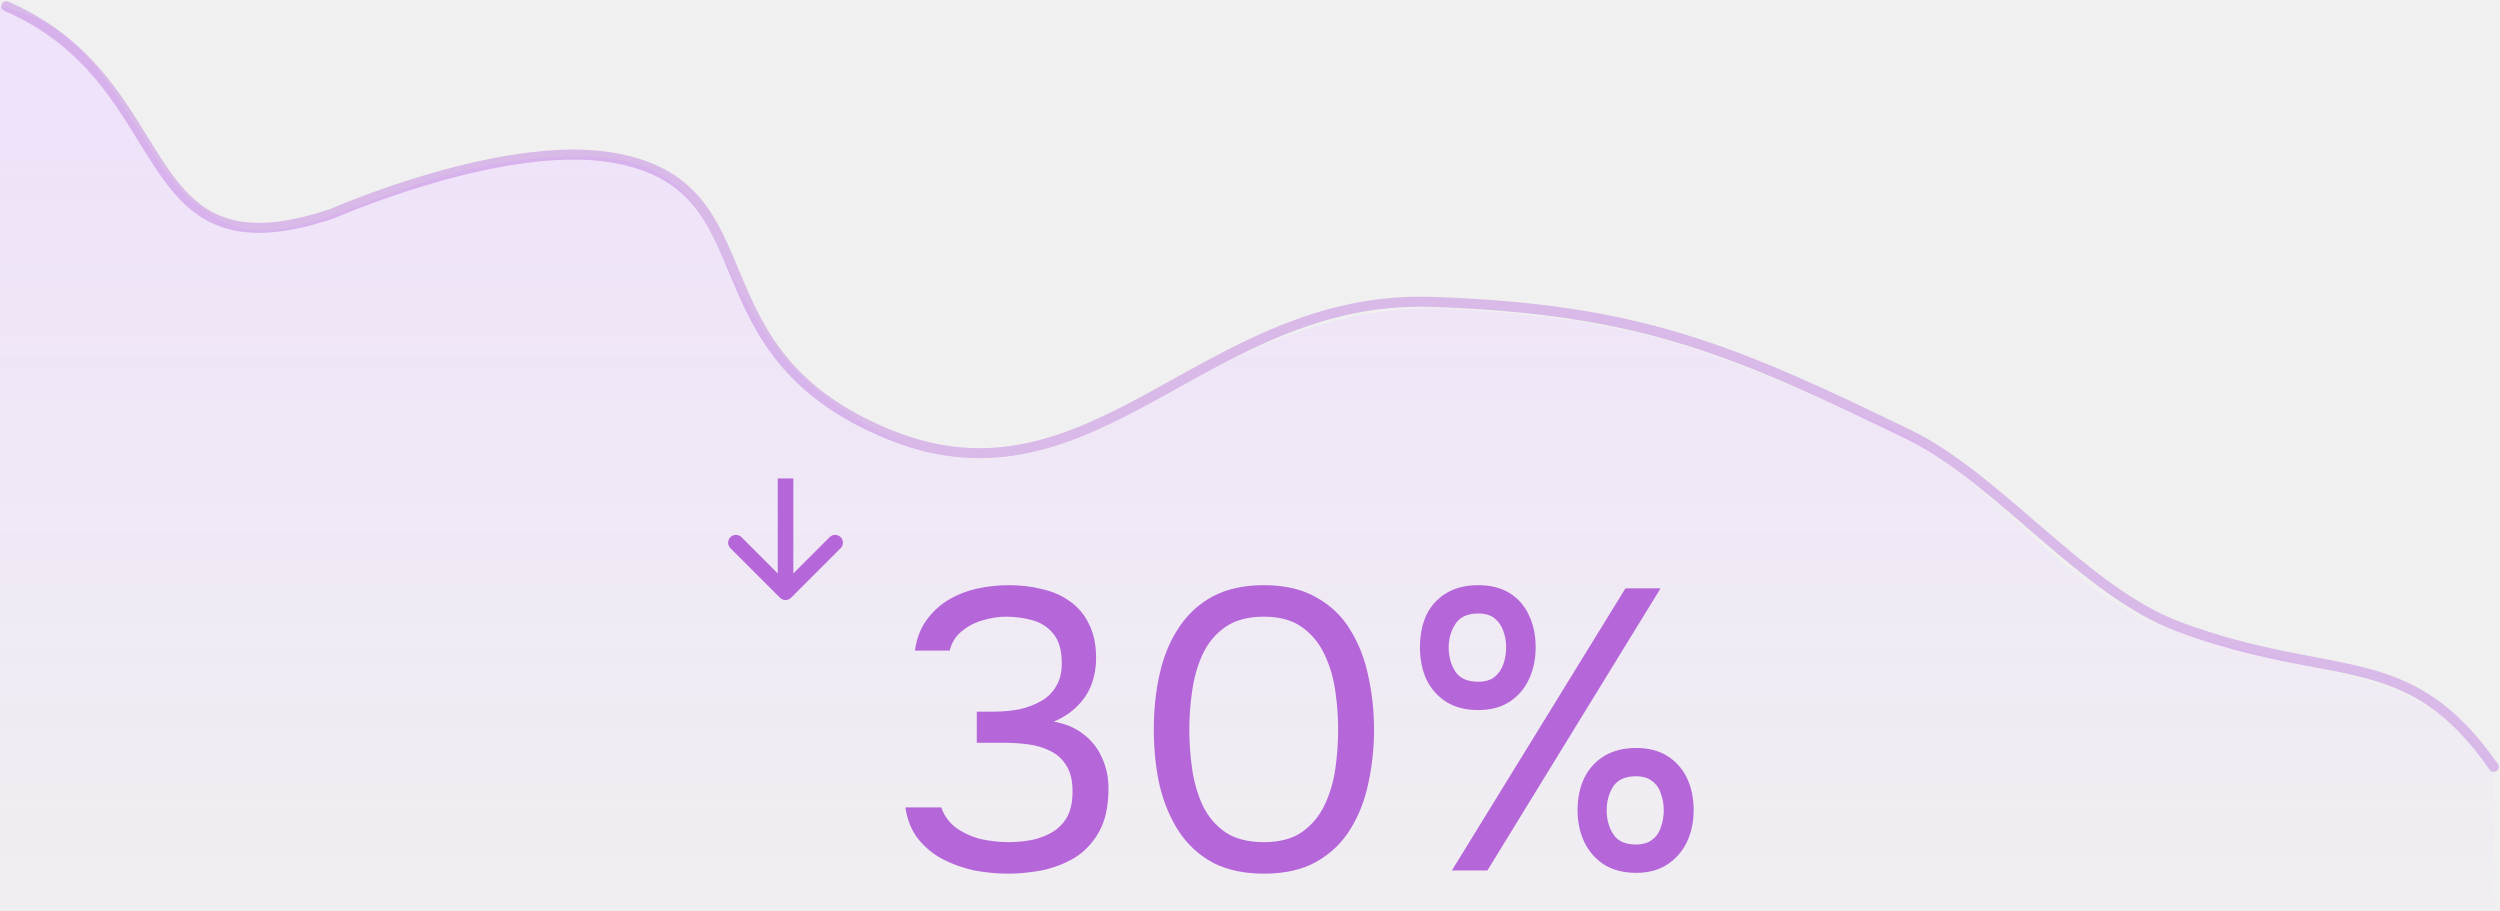
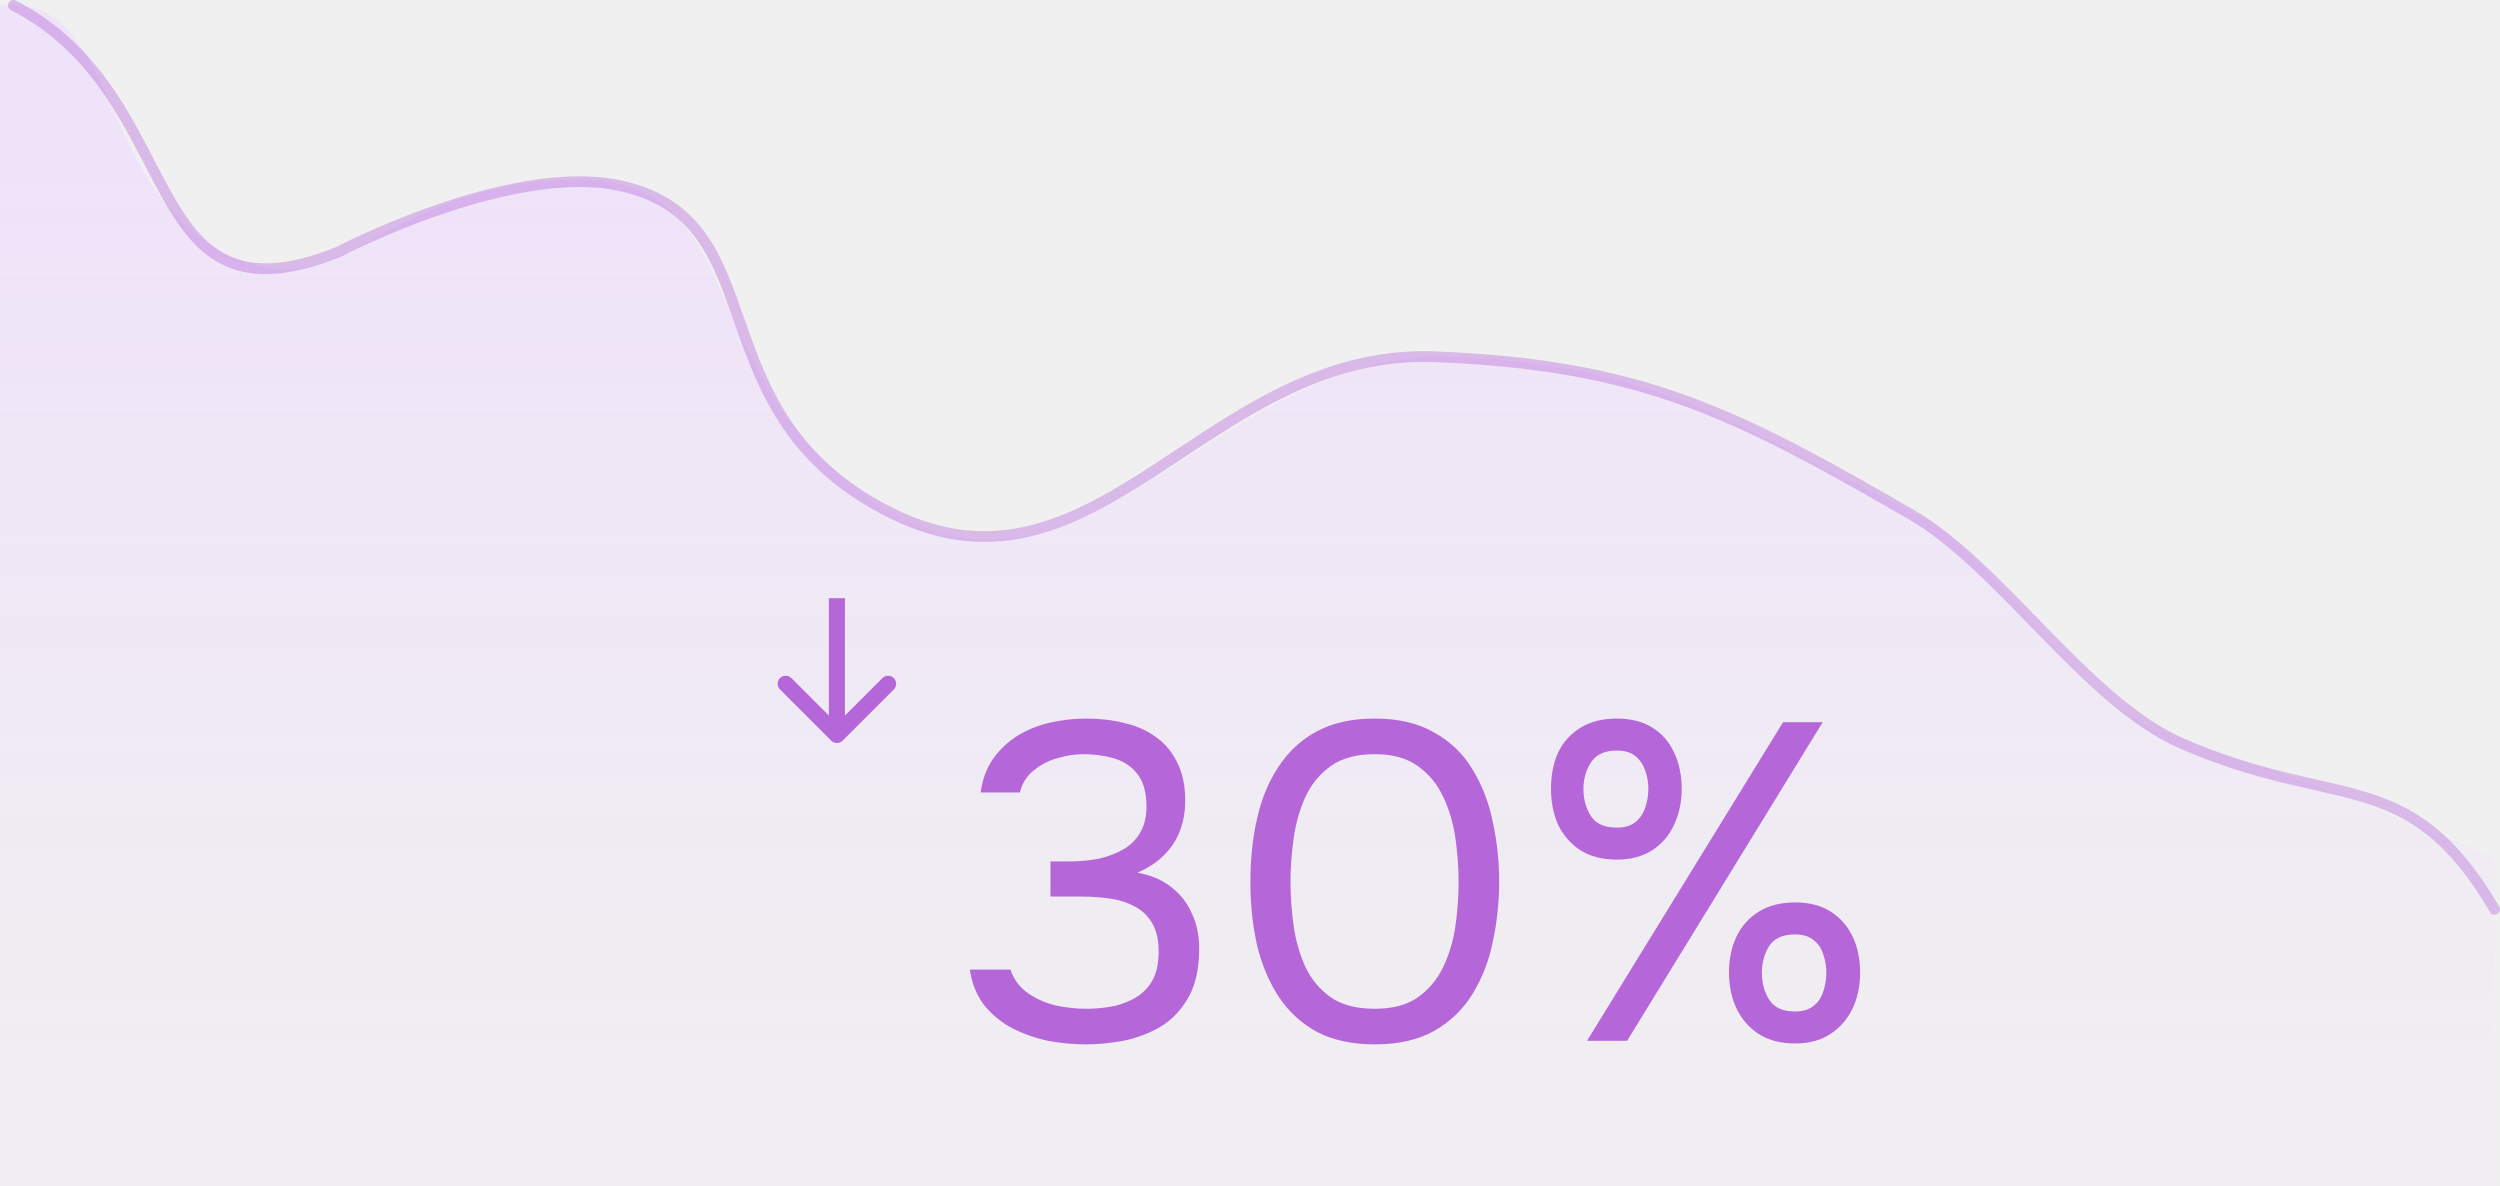
- <svg xmlns="http://www.w3.org/2000/svg" width="401" height="146" viewBox="0 0 401 146" fill="none">
-   <g clip-path="url(#clip0_284_2)">
-     <path d="M92.903 25.081C63.297 25.081 48.771 42.111 35.556 35.394C27.921 31.514 25.515 25.832 22.222 20.81C16.332 11.829 11.877 3.501 0 1V164H400V124.226C400 124.226 397.752 117.503 387.407 112.294C378.826 107.972 363.75 105.559 348.148 101.024C332.743 96.546 317.602 74.635 302.963 68.541C274.036 56.498 265.788 51.479 232.688 49.531C217.778 48.653 203.672 54.104 191.852 60.586C175.347 69.635 160.545 78.979 142.222 69.867C108.592 53.142 122.509 25.081 92.903 25.081Z" fill="url(#paint0_linear_284_2)" />
-     <path d="M1 1C29.469 13.309 20.481 45.239 53.194 34.305C53.194 34.305 80.376 22.329 98.054 25.255C124.571 29.644 109.79 56.327 142.611 69.7C175.433 83.073 193.16 47.215 229.616 48.424C262.966 49.531 277.928 56.027 306.14 69.7C320.582 76.699 334.275 94.905 349.532 100.555C374.538 109.816 386.17 103.214 400 123" stroke="#B567DA" stroke-opacity="0.4" stroke-width="1.608" stroke-linecap="round" />
-     <path d="M125.116 95.884C125.604 96.372 126.396 96.372 126.884 95.884L134.839 87.929C135.327 87.441 135.327 86.649 134.839 86.161C134.351 85.673 133.559 85.673 133.071 86.161L126 93.232L118.929 86.161C118.441 85.673 117.649 85.673 117.161 86.161C116.673 86.649 116.673 87.441 117.161 87.929L125.116 95.884ZM127.25 78V76.75H124.75V78H127.25ZM127.25 95V78H124.75V95H127.25Z" fill="#B567DA" />
-     <path d="M161.733 140.133C159.941 140.133 158.128 139.962 156.293 139.621C154.501 139.237 152.816 138.64 151.237 137.829C149.701 137.018 148.379 135.93 147.269 134.565C146.203 133.2 145.52 131.514 145.221 129.509H150.981C151.493 130.96 152.347 132.09 153.541 132.901C154.736 133.712 156.059 134.288 157.509 134.629C159.003 134.928 160.432 135.077 161.797 135.077C162.779 135.077 163.845 134.992 164.997 134.821C166.149 134.65 167.259 134.288 168.325 133.733C169.435 133.178 170.331 132.368 171.013 131.301C171.696 130.192 172.037 128.741 172.037 126.949C172.037 125.242 171.717 123.877 171.077 122.853C170.437 121.786 169.584 120.997 168.517 120.485C167.451 119.93 166.256 119.568 164.933 119.397C163.653 119.226 162.352 119.141 161.029 119.141H156.677V114.149H159.301C160.795 114.149 162.203 114.021 163.525 113.765C164.848 113.466 166.021 113.018 167.045 112.421C168.069 111.824 168.859 111.034 169.413 110.053C170.011 109.072 170.309 107.856 170.309 106.405C170.309 104.314 169.861 102.736 168.965 101.669C168.112 100.602 167.003 99.877 165.637 99.493C164.272 99.109 162.843 98.917 161.349 98.917C160.155 98.917 158.917 99.109 157.637 99.493C156.4 99.835 155.291 100.41 154.309 101.221C153.328 101.989 152.667 103.034 152.325 104.357H146.757C147.013 102.48 147.611 100.88 148.549 99.557C149.488 98.235 150.64 97.147 152.005 96.293C153.413 95.44 154.949 94.821 156.613 94.437C158.32 94.053 160.048 93.861 161.797 93.861C163.717 93.861 165.509 94.075 167.173 94.501C168.88 94.885 170.373 95.547 171.653 96.485C172.933 97.381 173.936 98.576 174.661 100.069C175.429 101.562 175.813 103.376 175.813 105.509C175.813 107.088 175.557 108.538 175.045 109.861C174.533 111.184 173.765 112.336 172.741 113.317C171.76 114.298 170.523 115.109 169.029 115.749C170.949 116.09 172.549 116.773 173.829 117.797C175.152 118.821 176.133 120.08 176.773 121.573C177.456 123.024 177.797 124.666 177.797 126.501C177.797 129.36 177.285 131.685 176.261 133.477C175.237 135.269 173.915 136.656 172.293 137.637C170.672 138.576 168.923 139.237 167.045 139.621C165.168 139.962 163.397 140.133 161.733 140.133ZM202.734 140.133C199.577 140.133 196.867 139.557 194.606 138.405C192.387 137.21 190.574 135.568 189.166 133.477C187.758 131.344 186.713 128.89 186.03 126.117C185.39 123.301 185.07 120.272 185.07 117.029C185.07 113.786 185.39 110.778 186.03 108.005C186.67 105.189 187.694 102.736 189.102 100.645C190.51 98.512 192.323 96.848 194.542 95.653C196.803 94.459 199.534 93.861 202.734 93.861C206.105 93.861 208.921 94.523 211.182 95.845C213.486 97.125 215.299 98.875 216.622 101.093C217.987 103.312 218.947 105.808 219.502 108.581C220.099 111.312 220.398 114.128 220.398 117.029C220.398 119.93 220.099 122.768 219.502 125.541C218.947 128.272 217.987 130.746 216.622 132.965C215.299 135.141 213.486 136.89 211.182 138.213C208.921 139.493 206.105 140.133 202.734 140.133ZM202.734 135.077C205.251 135.077 207.278 134.544 208.814 133.477C210.393 132.368 211.609 130.917 212.462 129.125C213.315 127.333 213.891 125.392 214.19 123.301C214.489 121.168 214.638 119.077 214.638 117.029C214.638 115.024 214.489 112.976 214.19 110.885C213.891 108.752 213.315 106.789 212.462 104.997C211.609 103.162 210.393 101.69 208.814 100.581C207.278 99.472 205.251 98.917 202.734 98.917C200.174 98.917 198.105 99.472 196.526 100.581C194.947 101.69 193.731 103.162 192.878 104.997C192.067 106.789 191.513 108.752 191.214 110.885C190.915 112.976 190.766 115.024 190.766 117.029C190.766 119.077 190.915 121.168 191.214 123.301C191.513 125.392 192.067 127.333 192.878 129.125C193.731 130.917 194.947 132.368 196.526 133.477C198.105 134.544 200.174 135.077 202.734 135.077ZM232.88 139.621L260.72 94.373H266.352L238.576 139.621H232.88ZM262.448 140.005C260.4 140.005 258.672 139.557 257.264 138.661C255.899 137.765 254.854 136.57 254.128 135.077C253.403 133.541 253.04 131.834 253.04 129.957C253.04 127.994 253.403 126.266 254.128 124.773C254.854 123.28 255.92 122.106 257.328 121.253C258.736 120.4 260.443 119.973 262.448 119.973C264.411 119.973 266.075 120.4 267.44 121.253C268.806 122.106 269.851 123.28 270.576 124.773C271.302 126.266 271.664 127.994 271.664 129.957C271.664 131.834 271.302 133.541 270.576 135.077C269.851 136.57 268.806 137.765 267.44 138.661C266.075 139.557 264.411 140.005 262.448 140.005ZM262.384 135.461C263.494 135.461 264.368 135.205 265.008 134.693C265.691 134.181 266.16 133.498 266.416 132.645C266.715 131.792 266.864 130.896 266.864 129.957C266.864 129.018 266.715 128.144 266.416 127.333C266.16 126.48 265.691 125.797 265.008 125.285C264.368 124.773 263.494 124.517 262.384 124.517C260.678 124.517 259.462 125.072 258.736 126.181C258.054 127.29 257.712 128.549 257.712 129.957C257.712 131.45 258.075 132.752 258.8 133.861C259.526 134.928 260.72 135.461 262.384 135.461ZM237.104 113.893C235.056 113.893 233.328 113.445 231.92 112.549C230.555 111.653 229.51 110.458 228.784 108.965C228.102 107.429 227.76 105.722 227.76 103.845C227.76 101.882 228.102 100.154 228.784 98.661C229.51 97.168 230.576 95.995 231.984 95.141C233.392 94.288 235.099 93.861 237.104 93.861C239.11 93.861 240.795 94.288 242.16 95.141C243.526 95.995 244.55 97.168 245.232 98.661C245.958 100.154 246.32 101.882 246.32 103.845C246.32 105.722 245.958 107.429 245.232 108.965C244.55 110.458 243.526 111.653 242.16 112.549C240.795 113.445 239.11 113.893 237.104 113.893ZM237.104 109.349C238.214 109.349 239.088 109.093 239.728 108.581C240.368 108.069 240.838 107.386 241.136 106.533C241.435 105.68 241.584 104.784 241.584 103.845C241.584 102.906 241.435 102.032 241.136 101.221C240.838 100.368 240.368 99.685 239.728 99.173C239.088 98.661 238.214 98.405 237.104 98.405C235.398 98.405 234.182 98.96 233.456 100.069C232.731 101.178 232.368 102.437 232.368 103.845C232.368 105.338 232.731 106.64 233.456 107.749C234.182 108.816 235.398 109.349 237.104 109.349Z" fill="#B567DA" />
-   </g>
+ <svg xmlns="http://www.w3.org/2000/svg" width="466" height="221" viewBox="0 0 466 221" fill="none">
+   <path d="M48 49.499C16.633 40.273 24 -1.499 0 0.998V220.999H465V159.94C465 159.94 443.5 150 403.5 136.5C385.591 130.456 373.145 103.48 356.128 95.254C322.5 79 309.036 67.958 270.5 66.5C228.319 64.904 203.15 116.68 166.595 95.573C127.5 73 141.5 33.5 108 33.5C74.5 33.5 65 54.499 48 49.499Z" fill="url(#paint0_linear_313_21)" />
+   <path d="M2.5 1C35.5 18 25.082 62.1 63 46.998C63 46.998 94.509 30.459 115 34.5C145.737 40.562 128.603 77.415 166.648 95.885C204.693 114.354 225.242 64.829 267.5 66.5C306.157 68.028 323.5 77 356.203 95.885C372.943 105.551 388.815 130.696 406.5 138.5C435.486 151.291 448.969 142.172 465 169.5" stroke="#B567DA" stroke-opacity="0.4" stroke-width="2" stroke-linecap="round" />
+   <path d="M154.939 138.061C155.525 138.646 156.475 138.646 157.061 138.061L166.607 128.515C167.192 127.929 167.192 126.979 166.607 126.393C166.021 125.808 165.071 125.808 164.485 126.393L156 134.879L147.515 126.393C146.929 125.808 145.979 125.808 145.393 126.393C144.808 126.979 144.808 127.929 145.393 128.515L154.939 138.061ZM157.5 113L157.5 111.5L154.5 111.5L154.5 113L157.5 113ZM157.5 137L157.5 113L154.5 113L154.5 137L157.5 137Z" fill="#B567DA" />
+   <path d="M202.444 194.672C200.092 194.672 197.712 194.448 195.304 194C192.952 193.496 190.74 192.712 188.668 191.648C186.652 190.584 184.916 189.156 183.46 187.364C182.06 185.572 181.164 183.36 180.772 180.728H188.332C189.004 182.632 190.124 184.116 191.692 185.18C193.26 186.244 194.996 187 196.9 187.448C198.86 187.84 200.736 188.036 202.528 188.036C203.816 188.036 205.216 187.924 206.728 187.7C208.24 187.476 209.696 187 211.096 186.272C212.552 185.544 213.728 184.48 214.624 183.08C215.52 181.624 215.968 179.72 215.968 177.368C215.968 175.128 215.548 173.336 214.708 171.992C213.868 170.592 212.748 169.556 211.348 168.884C209.948 168.156 208.38 167.68 206.644 167.456C204.964 167.232 203.256 167.12 201.52 167.12H195.808V160.568H199.252C201.212 160.568 203.06 160.4 204.796 160.064C206.532 159.672 208.072 159.084 209.416 158.3C210.76 157.516 211.796 156.48 212.524 155.192C213.308 153.904 213.7 152.308 213.7 150.404C213.7 147.66 213.112 145.588 211.936 144.188C210.816 142.788 209.36 141.836 207.568 141.332C205.776 140.828 203.9 140.576 201.94 140.576C200.372 140.576 198.748 140.828 197.068 141.332C195.444 141.78 193.988 142.536 192.7 143.6C191.412 144.608 190.544 145.98 190.096 147.716H182.788C183.124 145.252 183.908 143.152 185.14 141.416C186.372 139.68 187.884 138.252 189.676 137.132C191.524 136.012 193.54 135.2 195.724 134.696C197.964 134.192 200.232 133.94 202.528 133.94C205.048 133.94 207.4 134.22 209.584 134.78C211.824 135.284 213.784 136.152 215.464 137.384C217.144 138.56 218.46 140.128 219.412 142.088C220.42 144.048 220.924 146.428 220.924 149.228C220.924 151.3 220.588 153.204 219.916 154.94C219.244 156.676 218.236 158.188 216.892 159.476C215.604 160.764 213.98 161.828 212.02 162.668C214.54 163.116 216.64 164.012 218.32 165.356C220.056 166.7 221.344 168.352 222.184 170.312C223.08 172.216 223.528 174.372 223.528 176.78C223.528 180.532 222.856 183.584 221.512 185.936C220.168 188.288 218.432 190.108 216.304 191.396C214.176 192.628 211.88 193.496 209.416 194C206.952 194.448 204.628 194.672 202.444 194.672ZM256.257 194.672C252.113 194.672 248.557 193.916 245.589 192.404C242.677 190.836 240.297 188.68 238.449 185.936C236.601 183.136 235.229 179.916 234.333 176.276C233.493 172.58 233.073 168.604 233.073 164.348C233.073 160.092 233.493 156.144 234.333 152.504C235.173 148.808 236.517 145.588 238.365 142.844C240.213 140.044 242.593 137.86 245.505 136.292C248.473 134.724 252.057 133.94 256.257 133.94C260.681 133.94 264.377 134.808 267.345 136.544C270.369 138.224 272.749 140.52 274.485 143.432C276.277 146.344 277.537 149.62 278.265 153.26C279.049 156.844 279.441 160.54 279.441 164.348C279.441 168.156 279.049 171.88 278.265 175.52C277.537 179.104 276.277 182.352 274.485 185.264C272.749 188.12 270.369 190.416 267.345 192.152C264.377 193.832 260.681 194.672 256.257 194.672ZM256.257 188.036C259.561 188.036 262.221 187.336 264.237 185.936C266.309 184.48 267.905 182.576 269.025 180.224C270.145 177.872 270.901 175.324 271.293 172.58C271.685 169.78 271.881 167.036 271.881 164.348C271.881 161.716 271.685 159.028 271.293 156.284C270.901 153.484 270.145 150.908 269.025 148.556C267.905 146.148 266.309 144.216 264.237 142.76C262.221 141.304 259.561 140.576 256.257 140.576C252.897 140.576 250.181 141.304 248.109 142.76C246.037 144.216 244.441 146.148 243.321 148.556C242.257 150.908 241.529 153.484 241.137 156.284C240.745 159.028 240.549 161.716 240.549 164.348C240.549 167.036 240.745 169.78 241.137 172.58C241.529 175.324 242.257 177.872 243.321 180.224C244.441 182.576 246.037 184.48 248.109 185.936C250.181 187.336 252.897 188.036 256.257 188.036ZM295.824 194L332.364 134.612H339.756L303.3 194H295.824ZM334.632 194.504C331.944 194.504 329.676 193.916 327.828 192.74C326.036 191.564 324.664 189.996 323.712 188.036C322.76 186.02 322.284 183.78 322.284 181.316C322.284 178.74 322.76 176.472 323.712 174.512C324.664 172.552 326.064 171.012 327.912 169.892C329.76 168.772 332 168.212 334.632 168.212C337.208 168.212 339.392 168.772 341.184 169.892C342.976 171.012 344.348 172.552 345.3 174.512C346.252 176.472 346.728 178.74 346.728 181.316C346.728 183.78 346.252 186.02 345.3 188.036C344.348 189.996 342.976 191.564 341.184 192.74C339.392 193.916 337.208 194.504 334.632 194.504ZM334.548 188.54C336.004 188.54 337.152 188.204 337.992 187.532C338.888 186.86 339.504 185.964 339.84 184.844C340.232 183.724 340.428 182.548 340.428 181.316C340.428 180.084 340.232 178.936 339.84 177.872C339.504 176.752 338.888 175.856 337.992 175.184C337.152 174.512 336.004 174.176 334.548 174.176C332.308 174.176 330.712 174.904 329.76 176.36C328.864 177.816 328.416 179.468 328.416 181.316C328.416 183.276 328.892 184.984 329.844 186.44C330.796 187.84 332.364 188.54 334.548 188.54ZM301.368 160.232C298.68 160.232 296.412 159.644 294.564 158.468C292.772 157.292 291.4 155.724 290.448 153.764C289.552 151.748 289.104 149.508 289.104 147.044C289.104 144.468 289.552 142.2 290.448 140.24C291.4 138.28 292.8 136.74 294.648 135.62C296.496 134.5 298.736 133.94 301.368 133.94C304 133.94 306.212 134.5 308.004 135.62C309.796 136.74 311.14 138.28 312.036 140.24C312.988 142.2 313.464 144.468 313.464 147.044C313.464 149.508 312.988 151.748 312.036 153.764C311.14 155.724 309.796 157.292 308.004 158.468C306.212 159.644 304 160.232 301.368 160.232ZM301.368 154.268C302.824 154.268 303.972 153.932 304.812 153.26C305.652 152.588 306.268 151.692 306.66 150.572C307.052 149.452 307.248 148.276 307.248 147.044C307.248 145.812 307.052 144.664 306.66 143.6C306.268 142.48 305.652 141.584 304.812 140.912C303.972 140.24 302.824 139.904 301.368 139.904C299.128 139.904 297.532 140.632 296.58 142.088C295.628 143.544 295.152 145.196 295.152 147.044C295.152 149.004 295.628 150.712 296.58 152.168C297.532 153.568 299.128 154.268 301.368 154.268Z" fill="#B567DA" />
  <defs>
-     <linearGradient id="paint0_linear_284_2" x1="200.945" y1="24.373" x2="200.945" y2="143.819" gradientUnits="userSpaceOnUse">
+     <linearGradient id="paint0_linear_313_21" x1="233.599" y1="32.452" x2="233.599" y2="193.747" gradientUnits="userSpaceOnUse">
      <stop stop-color="#EFE3F9" />
      <stop offset="1" stop-color="#EFE3F9" stop-opacity="0.15" />
    </linearGradient>
-     <clipPath id="clip0_284_2">
-       <rect width="401" height="146" fill="white" />
-     </clipPath>
  </defs>
</svg>
